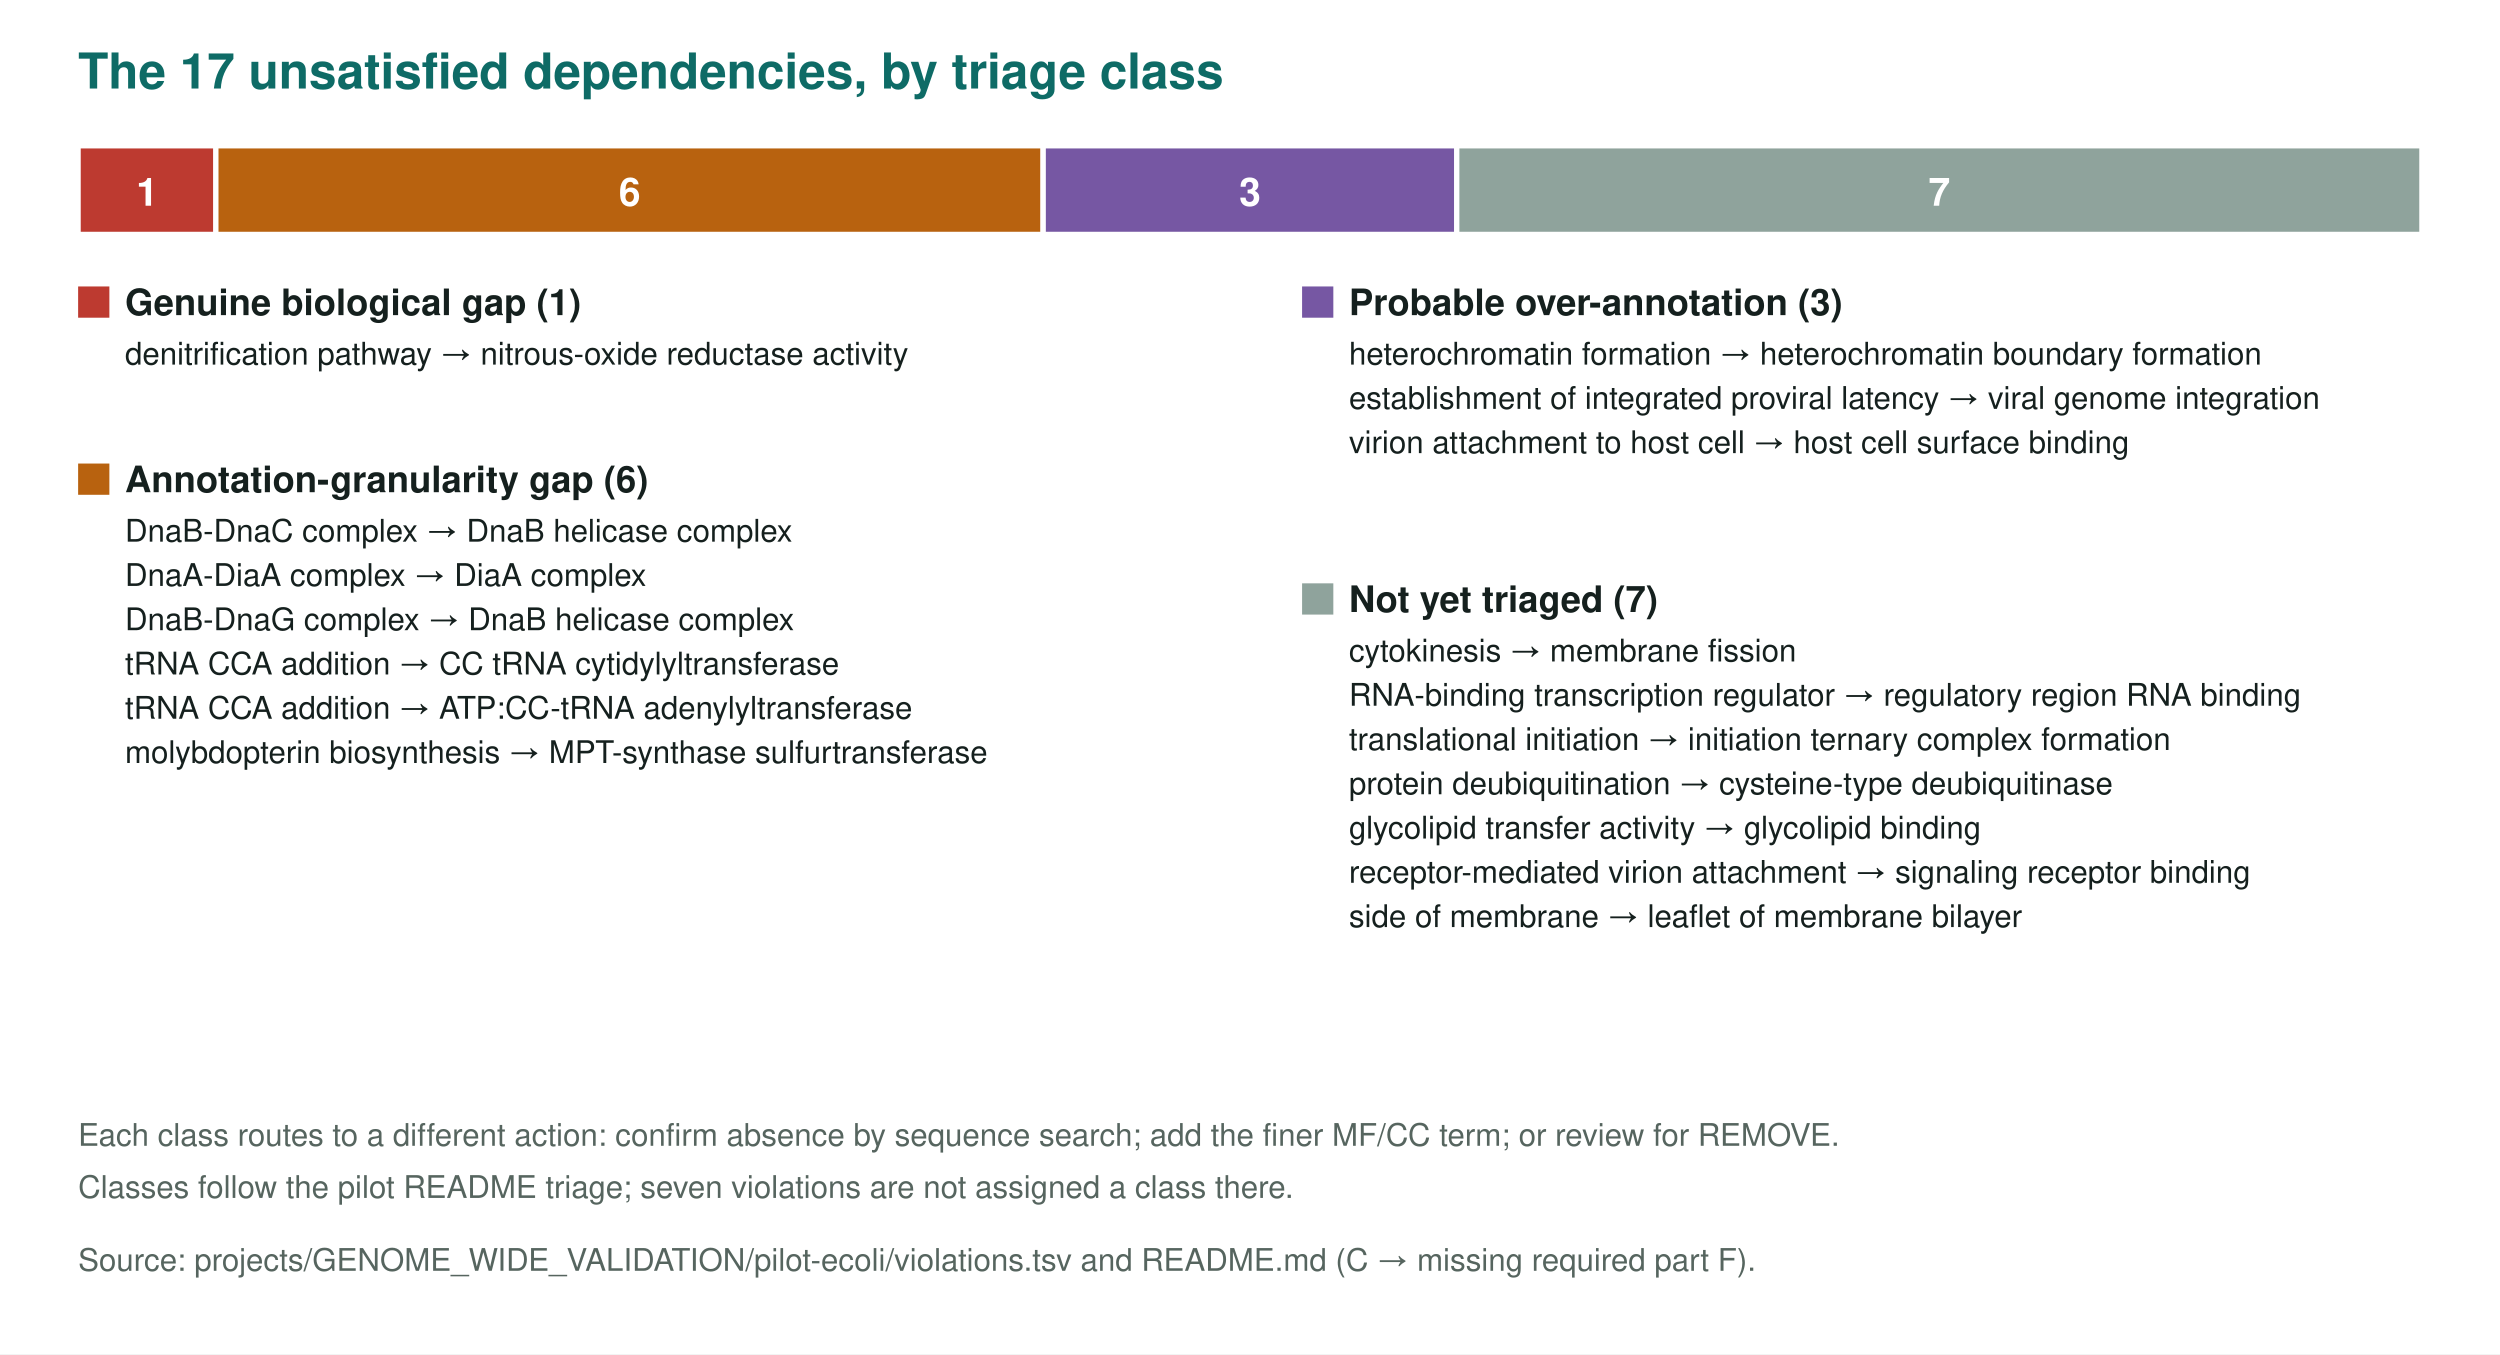
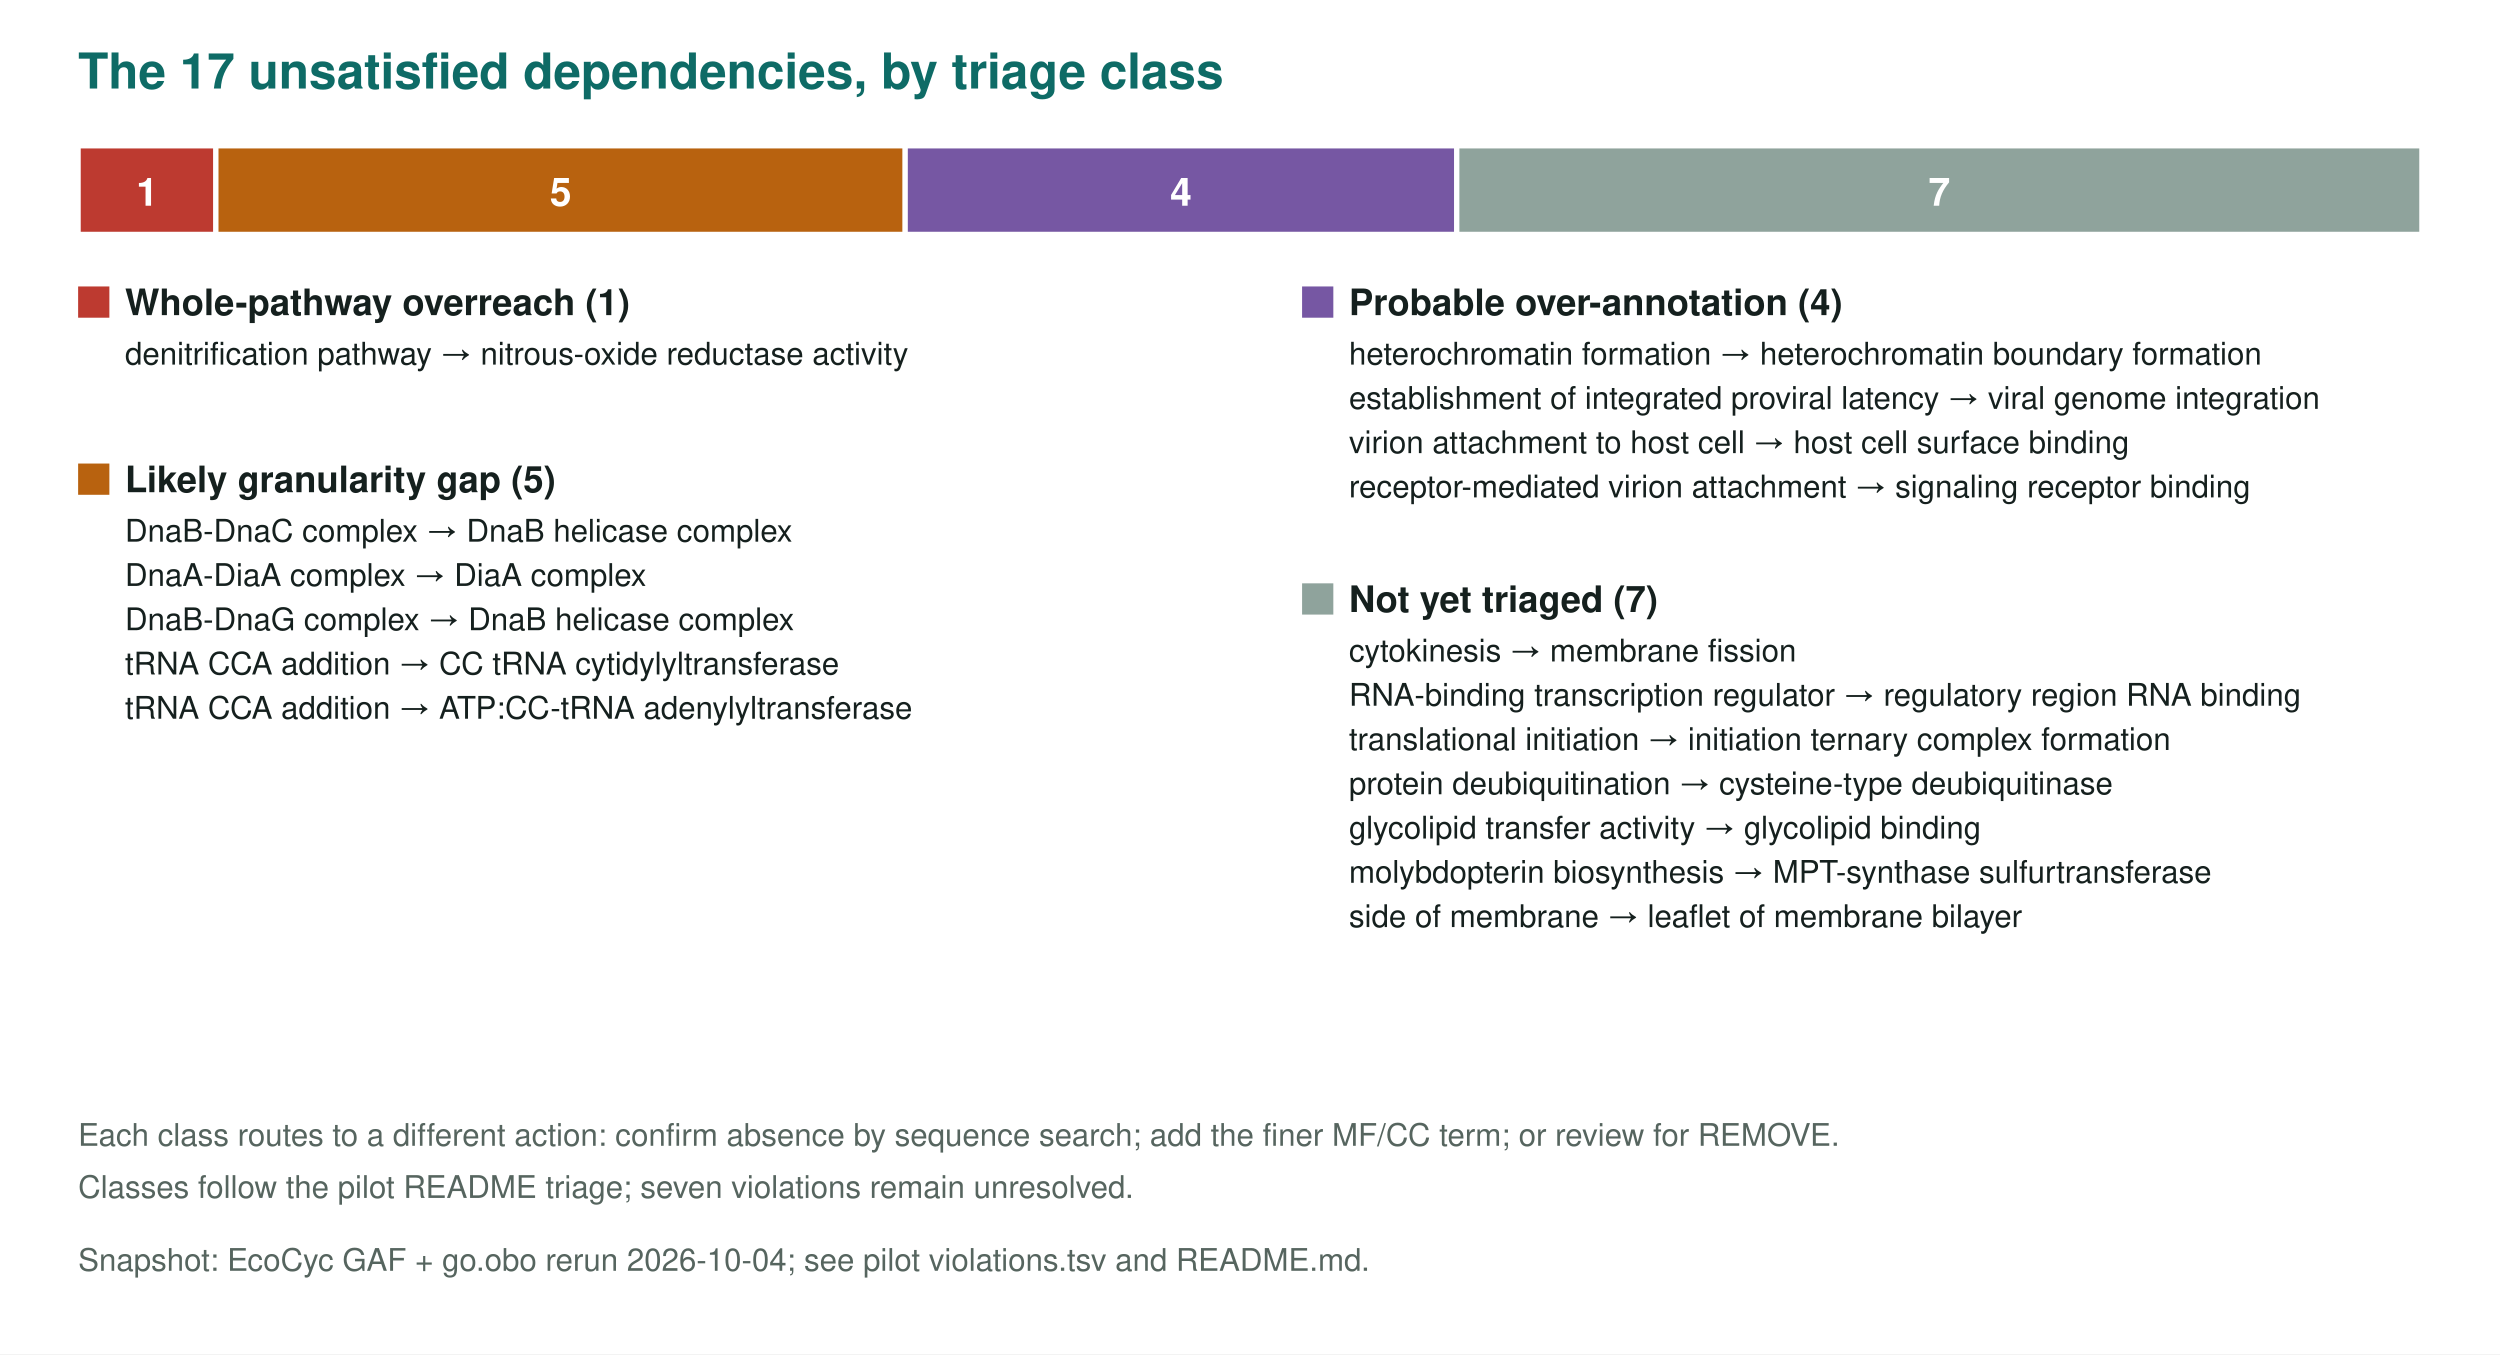
<svg xmlns="http://www.w3.org/2000/svg" viewBox="0 0 960 520" width="960" height="520" font-family="Helvetica, Arial, sans-serif">
  <rect width="960" height="520" fill="#ffffff" />
  <text x="30" y="34" font-size="19" font-weight="bold" fill="#0e6b66">The 17 unsatisfied dependencies, by triage class</text>
  <rect x="30.0" y="56" width="52.9" height="34" fill="#bd3a30" stroke="#ffffff" stroke-width="2" />
  <text x="56.5" y="79" font-size="15" text-anchor="middle" font-weight="bold" fill="#ffffff">1</text>
-   <rect x="82.9" y="56" width="317.6" height="34" fill="#b8620f" stroke="#ffffff" stroke-width="2" />
-   <text x="241.8" y="79" font-size="15" text-anchor="middle" font-weight="bold" fill="#ffffff">6</text>
-   <rect x="400.6" y="56" width="158.8" height="34" fill="#7657a3" stroke="#ffffff" stroke-width="2" />
-   <text x="480.0" y="79" font-size="15" text-anchor="middle" font-weight="bold" fill="#ffffff">3</text>
+   <rect x="82.9" y="56" width="264.7" height="34" fill="#b8620f" stroke="#ffffff" stroke-width="2" />
+   <text x="215.3" y="79" font-size="15" text-anchor="middle" font-weight="bold" fill="#ffffff">5</text>
+   <rect x="347.6" y="56" width="211.8" height="34" fill="#7657a3" stroke="#ffffff" stroke-width="2" />
+   <text x="453.5" y="79" font-size="15" text-anchor="middle" font-weight="bold" fill="#ffffff">4</text>
  <rect x="559.4" y="56" width="370.6" height="34" fill="#8fa39c" stroke="#ffffff" stroke-width="2" />
  <text x="744.7" y="79" font-size="15" text-anchor="middle" font-weight="bold" fill="#ffffff">7</text>
  <rect x="30" y="110" width="12" height="12" fill="#bd3a30" />
-   <text x="48" y="121" font-size="14" font-weight="bold" fill="#15201e">Genuine biological gap (1)</text>
+   <text x="48" y="121" font-size="14" font-weight="bold" fill="#15201e">Whole-pathway overreach (1)</text>
  <text x="48" y="140" font-size="12" fill="#15201e">denitrification pathway → nitrous-oxide reductase activity</text>
  <rect x="30" y="178" width="12" height="12" fill="#b8620f" />
-   <text x="48" y="189" font-size="14" font-weight="bold" fill="#15201e">Annotation-granularity gap (6)</text>
+   <text x="48" y="189" font-size="14" font-weight="bold" fill="#15201e">Likely granularity gap (5)</text>
  <text x="48" y="208" font-size="12" fill="#15201e">DnaB-DnaC complex → DnaB helicase complex</text>
  <text x="48" y="225" font-size="12" fill="#15201e">DnaA-DiaA complex → DiaA complex</text>
  <text x="48" y="242" font-size="12" fill="#15201e">DnaB-DnaG complex → DnaB helicase complex</text>
  <text x="48" y="259" font-size="12" fill="#15201e">tRNA CCA addition → CC tRNA cytidylyltransferase</text>
  <text x="48" y="276" font-size="12" fill="#15201e">tRNA CCA addition → ATP:CC-tRNA adenylyltransferase</text>
-   <text x="48" y="293" font-size="12" fill="#15201e">molybdopterin biosynthesis → MPT-synthase sulfurtransferase</text>
  <rect x="500" y="110" width="12" height="12" fill="#7657a3" />
-   <text x="518" y="121" font-size="14" font-weight="bold" fill="#15201e">Probable over-annotation (3)</text>
+   <text x="518" y="121" font-size="14" font-weight="bold" fill="#15201e">Probable over-annotation (4)</text>
  <text x="518" y="140" font-size="12" fill="#15201e">heterochromatin formation → heterochromatin boundary formation</text>
  <text x="518" y="157" font-size="12" fill="#15201e">establishment of integrated proviral latency → viral genome integration</text>
  <text x="518" y="174" font-size="12" fill="#15201e">virion attachment to host cell → host cell surface binding</text>
+   <text x="518" y="191" font-size="12" fill="#15201e">receptor-mediated virion attachment → signaling receptor binding</text>
  <rect x="500" y="224" width="12" height="12" fill="#8fa39c" />
  <text x="518" y="235" font-size="14" font-weight="bold" fill="#15201e">Not yet triaged (7)</text>
  <text x="518" y="254" font-size="12" fill="#15201e">cytokinesis → membrane fission</text>
  <text x="518" y="271" font-size="12" fill="#15201e">RNA-binding transcription regulator → regulatory region RNA binding</text>
  <text x="518" y="288" font-size="12" fill="#15201e">translational initiation → initiation ternary complex formation</text>
  <text x="518" y="305" font-size="12" fill="#15201e">protein deubiquitination → cysteine-type deubiquitinase</text>
  <text x="518" y="322" font-size="12" fill="#15201e">glycolipid transfer activity → glycolipid binding</text>
-   <text x="518" y="339" font-size="12" fill="#15201e">receptor-mediated virion attachment → signaling receptor binding</text>
+   <text x="518" y="339" font-size="12" fill="#15201e">molybdopterin biosynthesis → MPT-synthase sulfurtransferase</text>
  <text x="518" y="356" font-size="12" fill="#15201e">side of membrane → leaflet of membrane bilayer</text>
  <text x="30" y="440" font-size="12" fill="#56655f">Each class routes to a different action: confirm absence by sequence search; add the finer MF/CC term; or review for REMOVE.</text>
-   <text x="30" y="460" font-size="12" fill="#56655f">Classes follow the pilot README triage; seven violations are not assigned a class there.</text>
-   <text x="30" y="488" font-size="12" fill="#56655f">Source: projects/GENOME_WIDE_VALIDATION/pilot-ecoli/violations.tsv and README.md (C → missing required part F).</text>
+   <text x="30" y="460" font-size="12" fill="#56655f">Classes follow the pilot README triage; seven violations remain unresolved.</text>
+   <text x="30" y="488" font-size="12" fill="#56655f">Snapshot: EcoCyc GAF + go.obo rerun 2026-10-04; see pilot violations.tsv and README.md.</text>
</svg>
